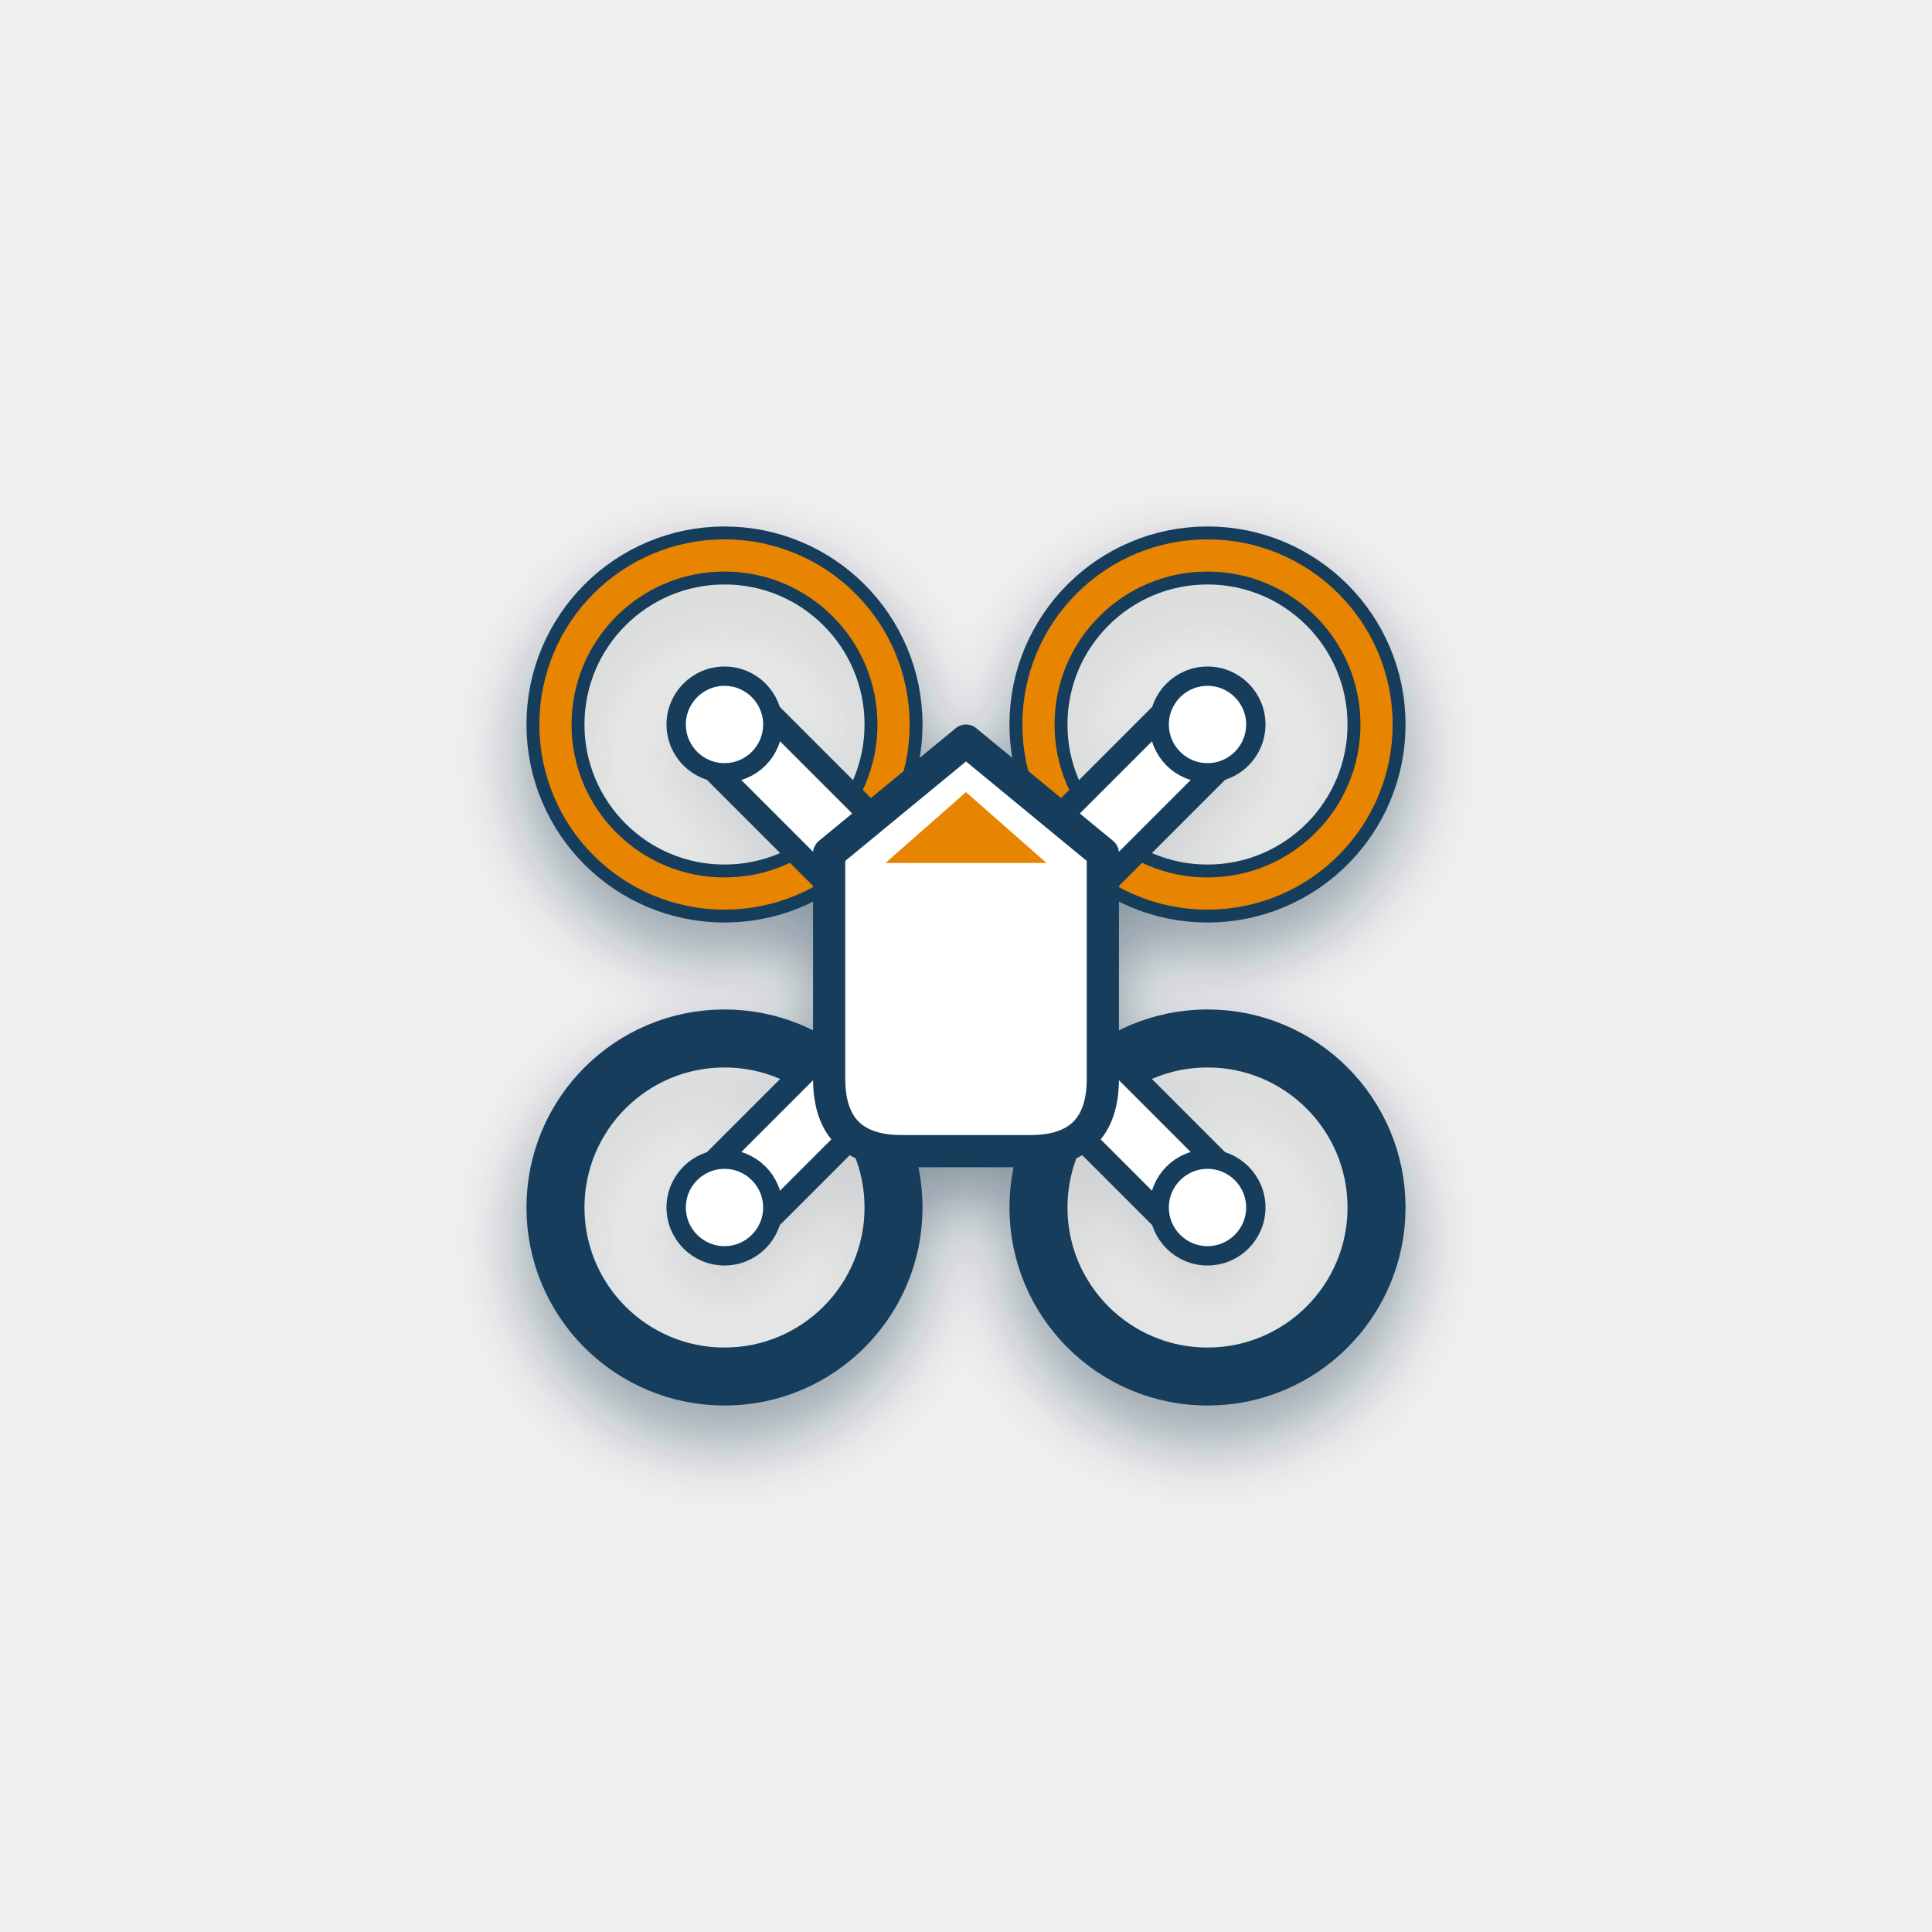
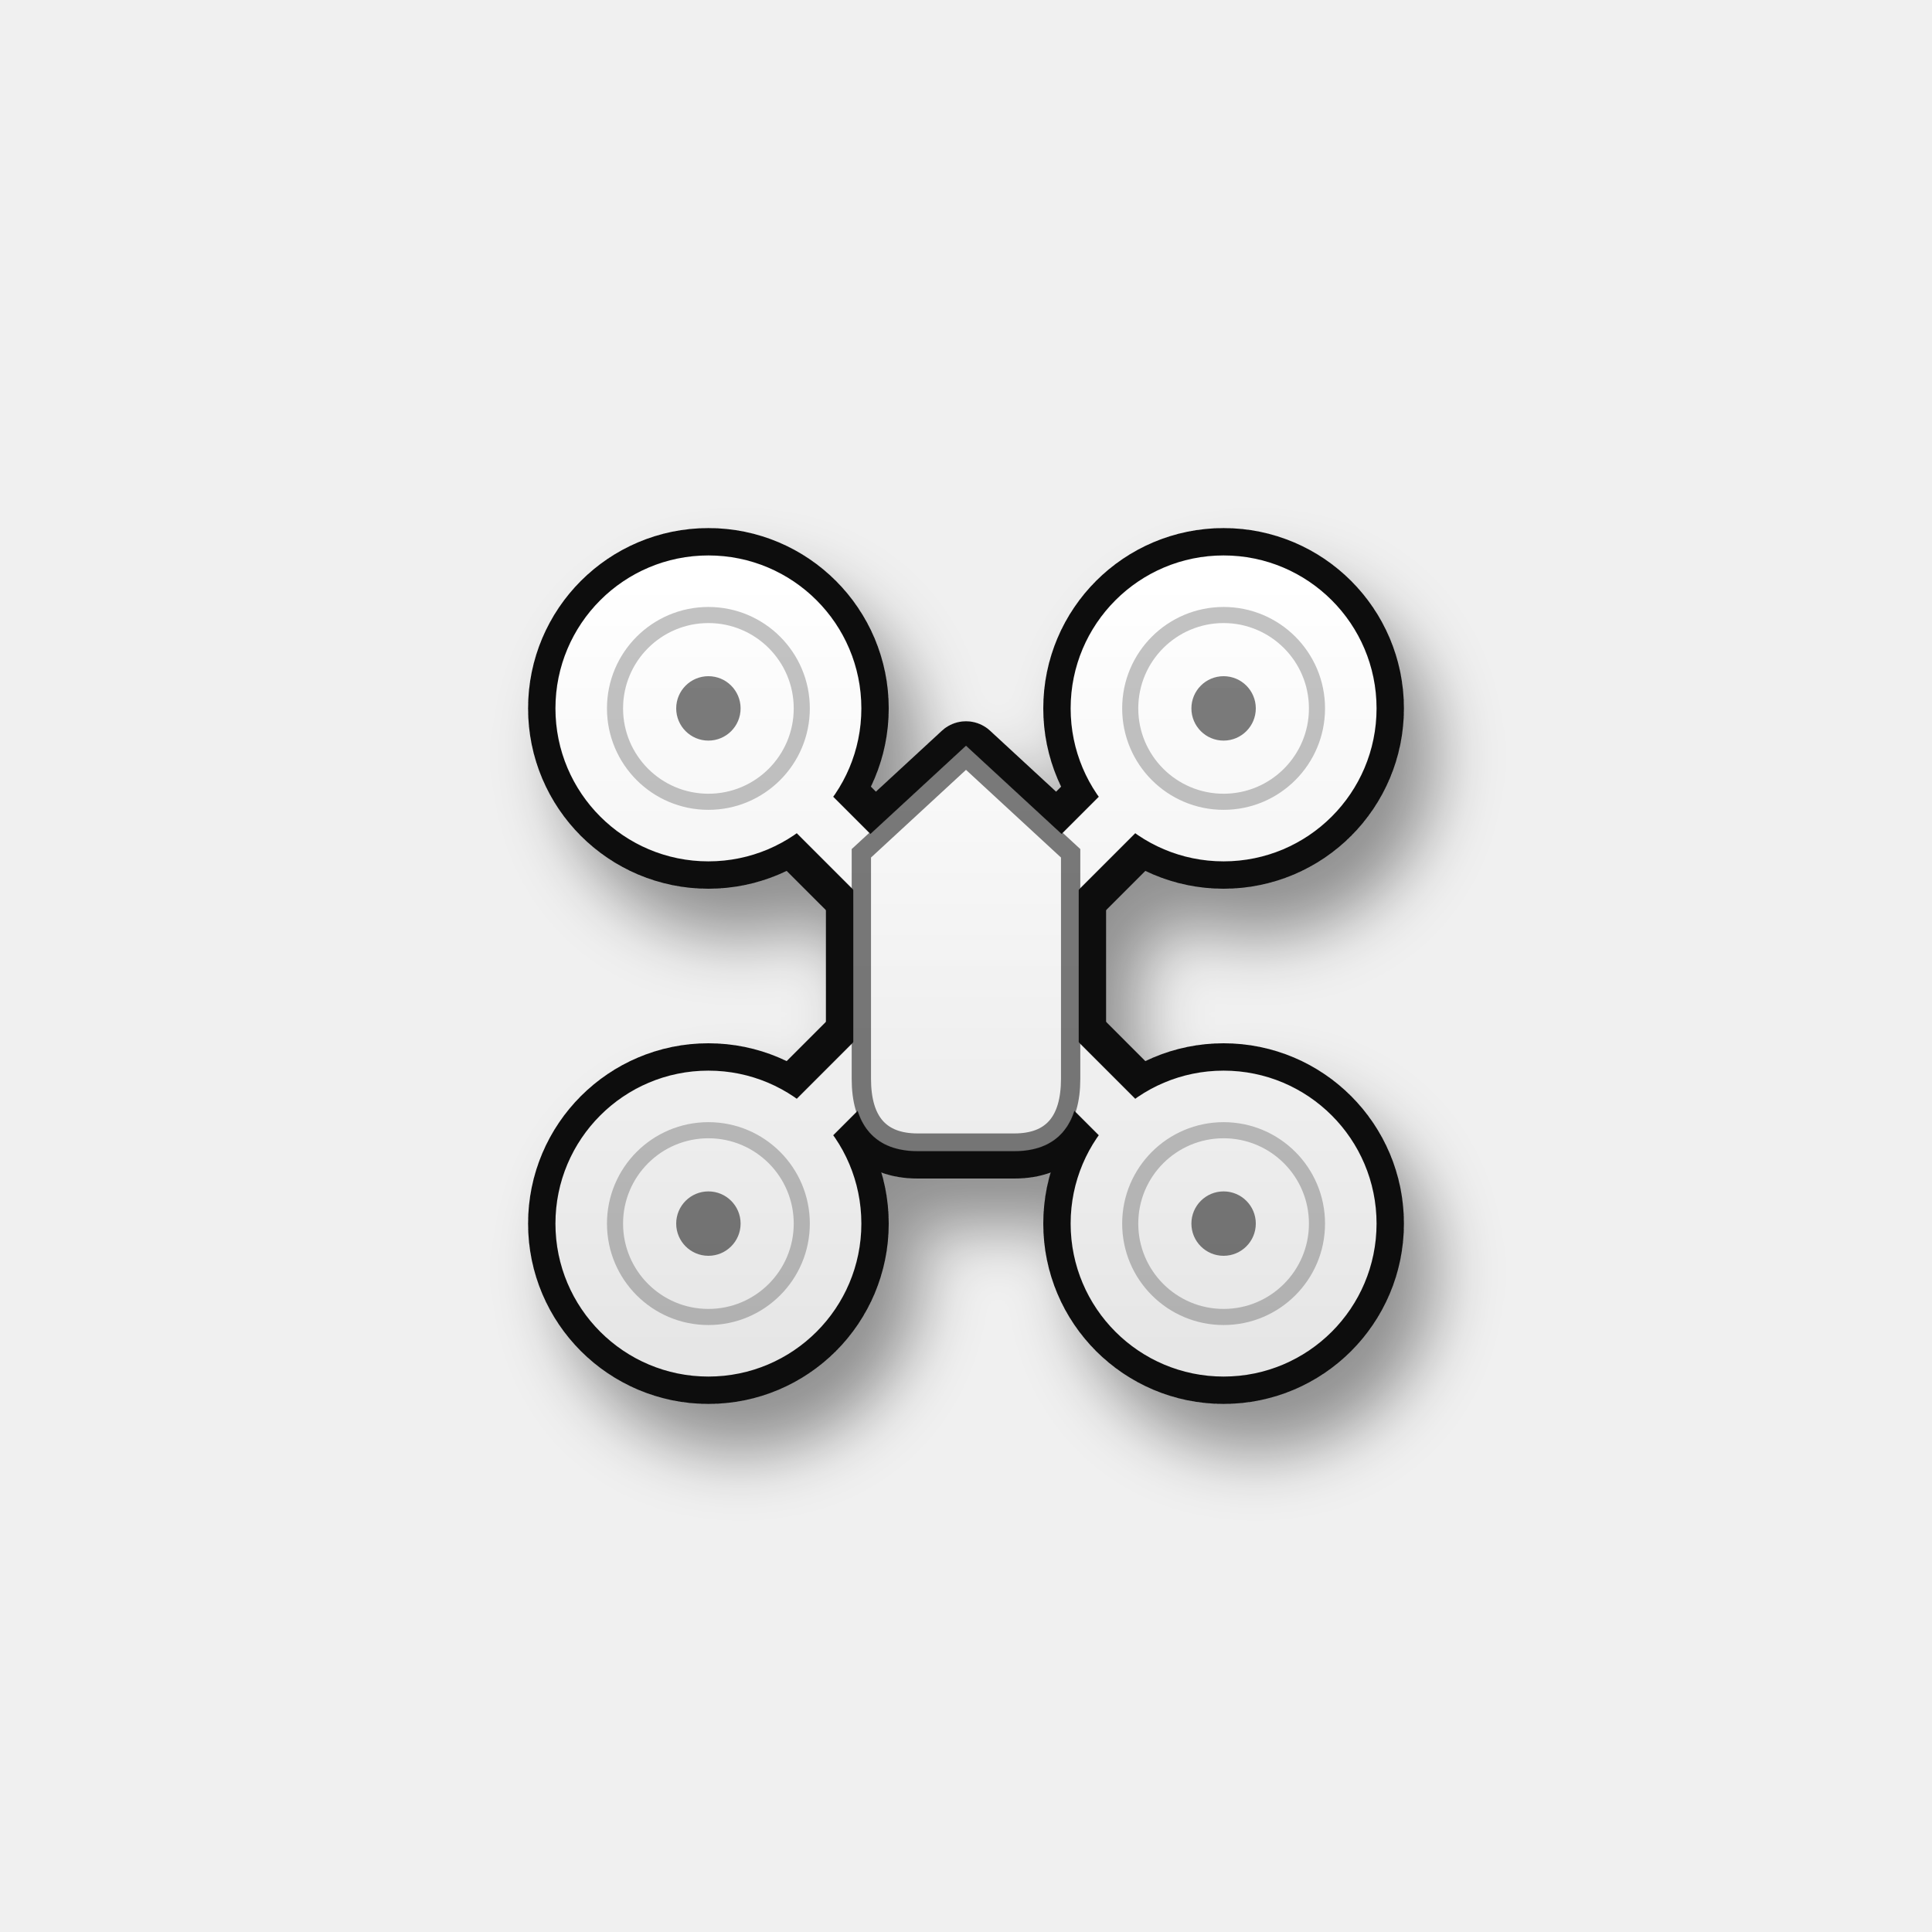
<svg xmlns="http://www.w3.org/2000/svg" width="60" height="60" viewBox="0 0 60 60">
  <defs>
    <filter id="s" x="-20%" y="-20%" width="140%" height="140%">
-       <feDropShadow dx="0" dy="1" stdDeviation="1.1" flood-color="#0d2a40" flood-opacity=".45" />
+       <feDropShadow dx="1" dy="1.5" stdDeviation="1" flood-color="#000" flood-opacity=".4" />
    </filter>
+     <linearGradient id="g" gradientUnits="userSpaceOnUse" x1="0" y1="6" x2="0" y2="54">
+       <stop offset="0" stop-color="#ffffff" />
+       <stop offset="1" stop-color="#e6e6e6" />
+     </linearGradient>
  </defs>
  <g filter="url(#s)">
    <g transform="translate(30 30) scale(0.5) translate(-30 -30)">
-       <circle cx="15" cy="15" r="10.5" fill="#fff" fill-opacity=".3" stroke="#133d5b" stroke-width="3.6" />
-       <circle cx="15" cy="15" r="10.5" fill="none" stroke="#e78404" stroke-width="2" />
-       <circle cx="45" cy="15" r="10.5" fill="#fff" fill-opacity=".3" stroke="#133d5b" stroke-width="3.6" />
-       <circle cx="45" cy="15" r="10.5" fill="none" stroke="#e78404" stroke-width="2" />
-       <circle cx="15" cy="45" r="10.5" fill="#fff" fill-opacity=".3" stroke="#133d5b" stroke-width="3.6" />
-       <circle cx="15" cy="45" r="10.5" fill="none" stroke="#133d5b" stroke-width="2" />
-       <circle cx="45" cy="45" r="10.5" fill="#fff" fill-opacity=".3" stroke="#133d5b" stroke-width="3.6" />
-       <circle cx="45" cy="45" r="10.5" fill="none" stroke="#133d5b" stroke-width="2" />
-       <line x1="30" y1="30" x2="15" y2="15" stroke="#133d5b" stroke-width="6.4" stroke-linecap="round" />
-       <line x1="30" y1="30" x2="45" y2="15" stroke="#133d5b" stroke-width="6.4" stroke-linecap="round" />
-       <line x1="30" y1="30" x2="15" y2="45" stroke="#133d5b" stroke-width="6.4" stroke-linecap="round" />
-       <line x1="30" y1="30" x2="45" y2="45" stroke="#133d5b" stroke-width="6.4" stroke-linecap="round" />
-       <line x1="30" y1="30" x2="15" y2="15" stroke="#fff" stroke-width="3.4" stroke-linecap="round" />
-       <line x1="30" y1="30" x2="45" y2="15" stroke="#fff" stroke-width="3.4" stroke-linecap="round" />
-       <line x1="30" y1="30" x2="15" y2="45" stroke="#fff" stroke-width="3.4" stroke-linecap="round" />
-       <line x1="30" y1="30" x2="45" y2="45" stroke="#fff" stroke-width="3.4" stroke-linecap="round" />
-       <circle cx="15" cy="15" r="3" fill="#fff" stroke="#133d5b" stroke-width="1.2" />
-       <circle cx="45" cy="15" r="3" fill="#fff" stroke="#133d5b" stroke-width="1.2" />
-       <circle cx="15" cy="45" r="3" fill="#fff" stroke="#133d5b" stroke-width="1.2" />
-       <circle cx="45" cy="45" r="3" fill="#fff" stroke="#133d5b" stroke-width="1.2" />
-       <path d="M30 16 L38.5 23 V37 Q38.5 41.5 34 41.5 H26 Q21.5 41.5 21.5 37 V23 Z" fill="#fff" stroke="#133d5b" stroke-width="2" stroke-linejoin="round" />
-       <path d="M30 19.2 L35 23.6 H25 Z" fill="#e78404" />
+       <g stroke="#111111" stroke-width="7.4" stroke-linecap="round">
+         <line x1="30" y1="30" x2="14" y2="14" />
+         <line x1="30" y1="30" x2="46" y2="14" />
+         <line x1="30" y1="30" x2="14" y2="46" />
+         <line x1="30" y1="30" x2="46" y2="46" />
+       </g>
+       <circle cx="14" cy="14" r="9" fill="#111111" stroke="#111111" stroke-width="4.4" stroke-linejoin="round" stroke-linecap="round" />
+       <circle cx="46" cy="14" r="9" fill="#111111" stroke="#111111" stroke-width="4.4" stroke-linejoin="round" stroke-linecap="round" />
+       <circle cx="14" cy="46" r="9" fill="#111111" stroke="#111111" stroke-width="4.4" stroke-linejoin="round" stroke-linecap="round" />
+       <circle cx="46" cy="46" r="9" fill="#111111" stroke="#111111" stroke-width="4.4" stroke-linejoin="round" stroke-linecap="round" />
+       <path d="M30 17 L36.5 23 V37 Q36.5 41 33 41 H27 Q23.5 41 23.5 37 V23 Z" fill="#111111" stroke="#111111" stroke-width="4.4" stroke-linejoin="round" stroke-linecap="round" />
+       <circle cx="14" cy="14" r="9" fill="url(#g)" stroke="url(#g)" stroke-linecap="round" />
+       <circle cx="46" cy="14" r="9" fill="url(#g)" stroke="url(#g)" stroke-linecap="round" />
+       <circle cx="14" cy="46" r="9" fill="url(#g)" stroke="url(#g)" stroke-linecap="round" />
+       <circle cx="46" cy="46" r="9" fill="url(#g)" stroke="url(#g)" stroke-linecap="round" />
+       <path d="M30 17 L36.5 23 V37 Q36.5 41 33 41 H27 Q23.5 41 23.5 37 V23 Z" fill="url(#g)" stroke="url(#g)" stroke-linecap="round" />
+       <g stroke="url(#g)" stroke-width="3.2" stroke-linecap="round">
+         <line x1="30" y1="30" x2="14" y2="14" />
+         <line x1="30" y1="30" x2="46" y2="14" />
+         <line x1="30" y1="30" x2="14" y2="46" />
+         <line x1="30" y1="30" x2="46" y2="46" />
+       </g>
+       <circle cx="14" cy="14" r="5.8" fill="none" stroke="#111111" stroke-opacity=".25" stroke-width="1" />
+       <circle cx="14" cy="14" r="2" fill="#111111" fill-opacity=".55" />
+       <circle cx="46" cy="14" r="5.8" fill="none" stroke="#111111" stroke-opacity=".25" stroke-width="1" />
+       <circle cx="46" cy="14" r="2" fill="#111111" fill-opacity=".55" />
+       <circle cx="14" cy="46" r="5.8" fill="none" stroke="#111111" stroke-opacity=".25" stroke-width="1" />
+       <circle cx="14" cy="46" r="2" fill="#111111" fill-opacity=".55" />
+       <circle cx="46" cy="46" r="5.8" fill="none" stroke="#111111" stroke-opacity=".25" stroke-width="1" />
+       <circle cx="46" cy="46" r="2" fill="#111111" fill-opacity=".55" />
+       <path d="M30 17 L36.5 23 V37 Q36.5 41 33 41 H27 Q23.5 41 23.5 37 V23 Z" fill="none" stroke="#111111" stroke-opacity=".55" stroke-width="1.2" />
    </g>
  </g>
</svg>
